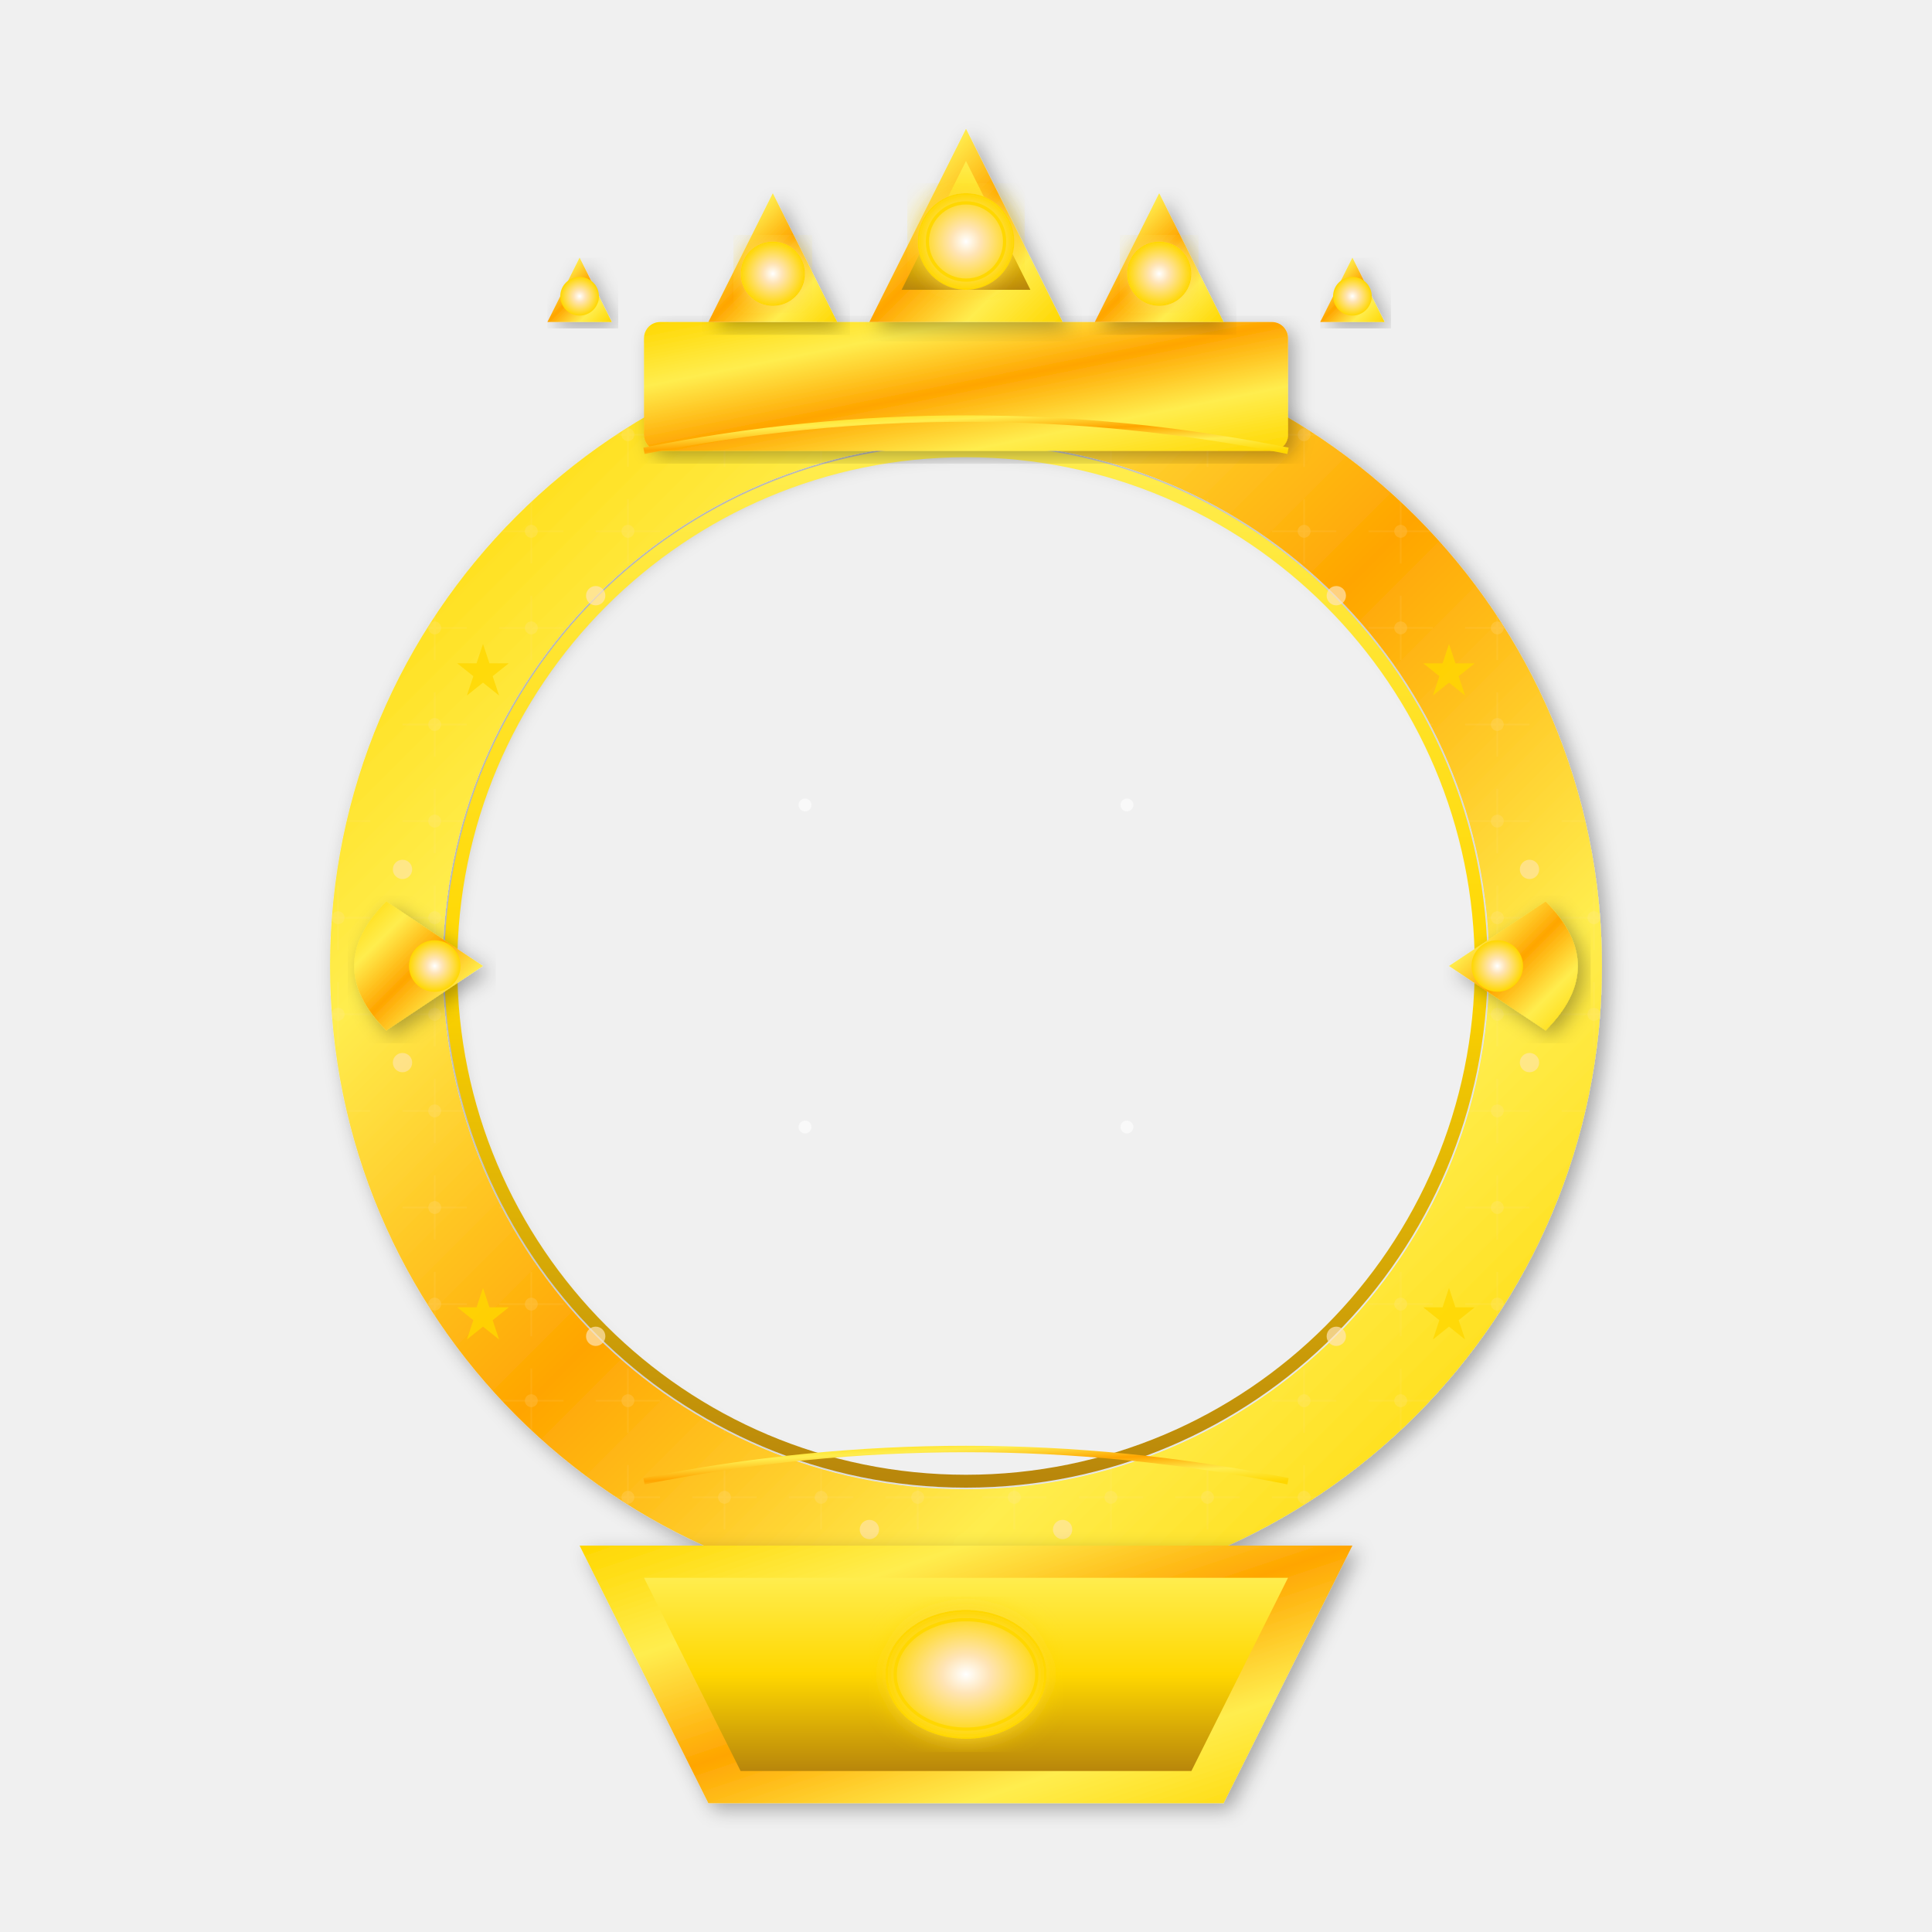
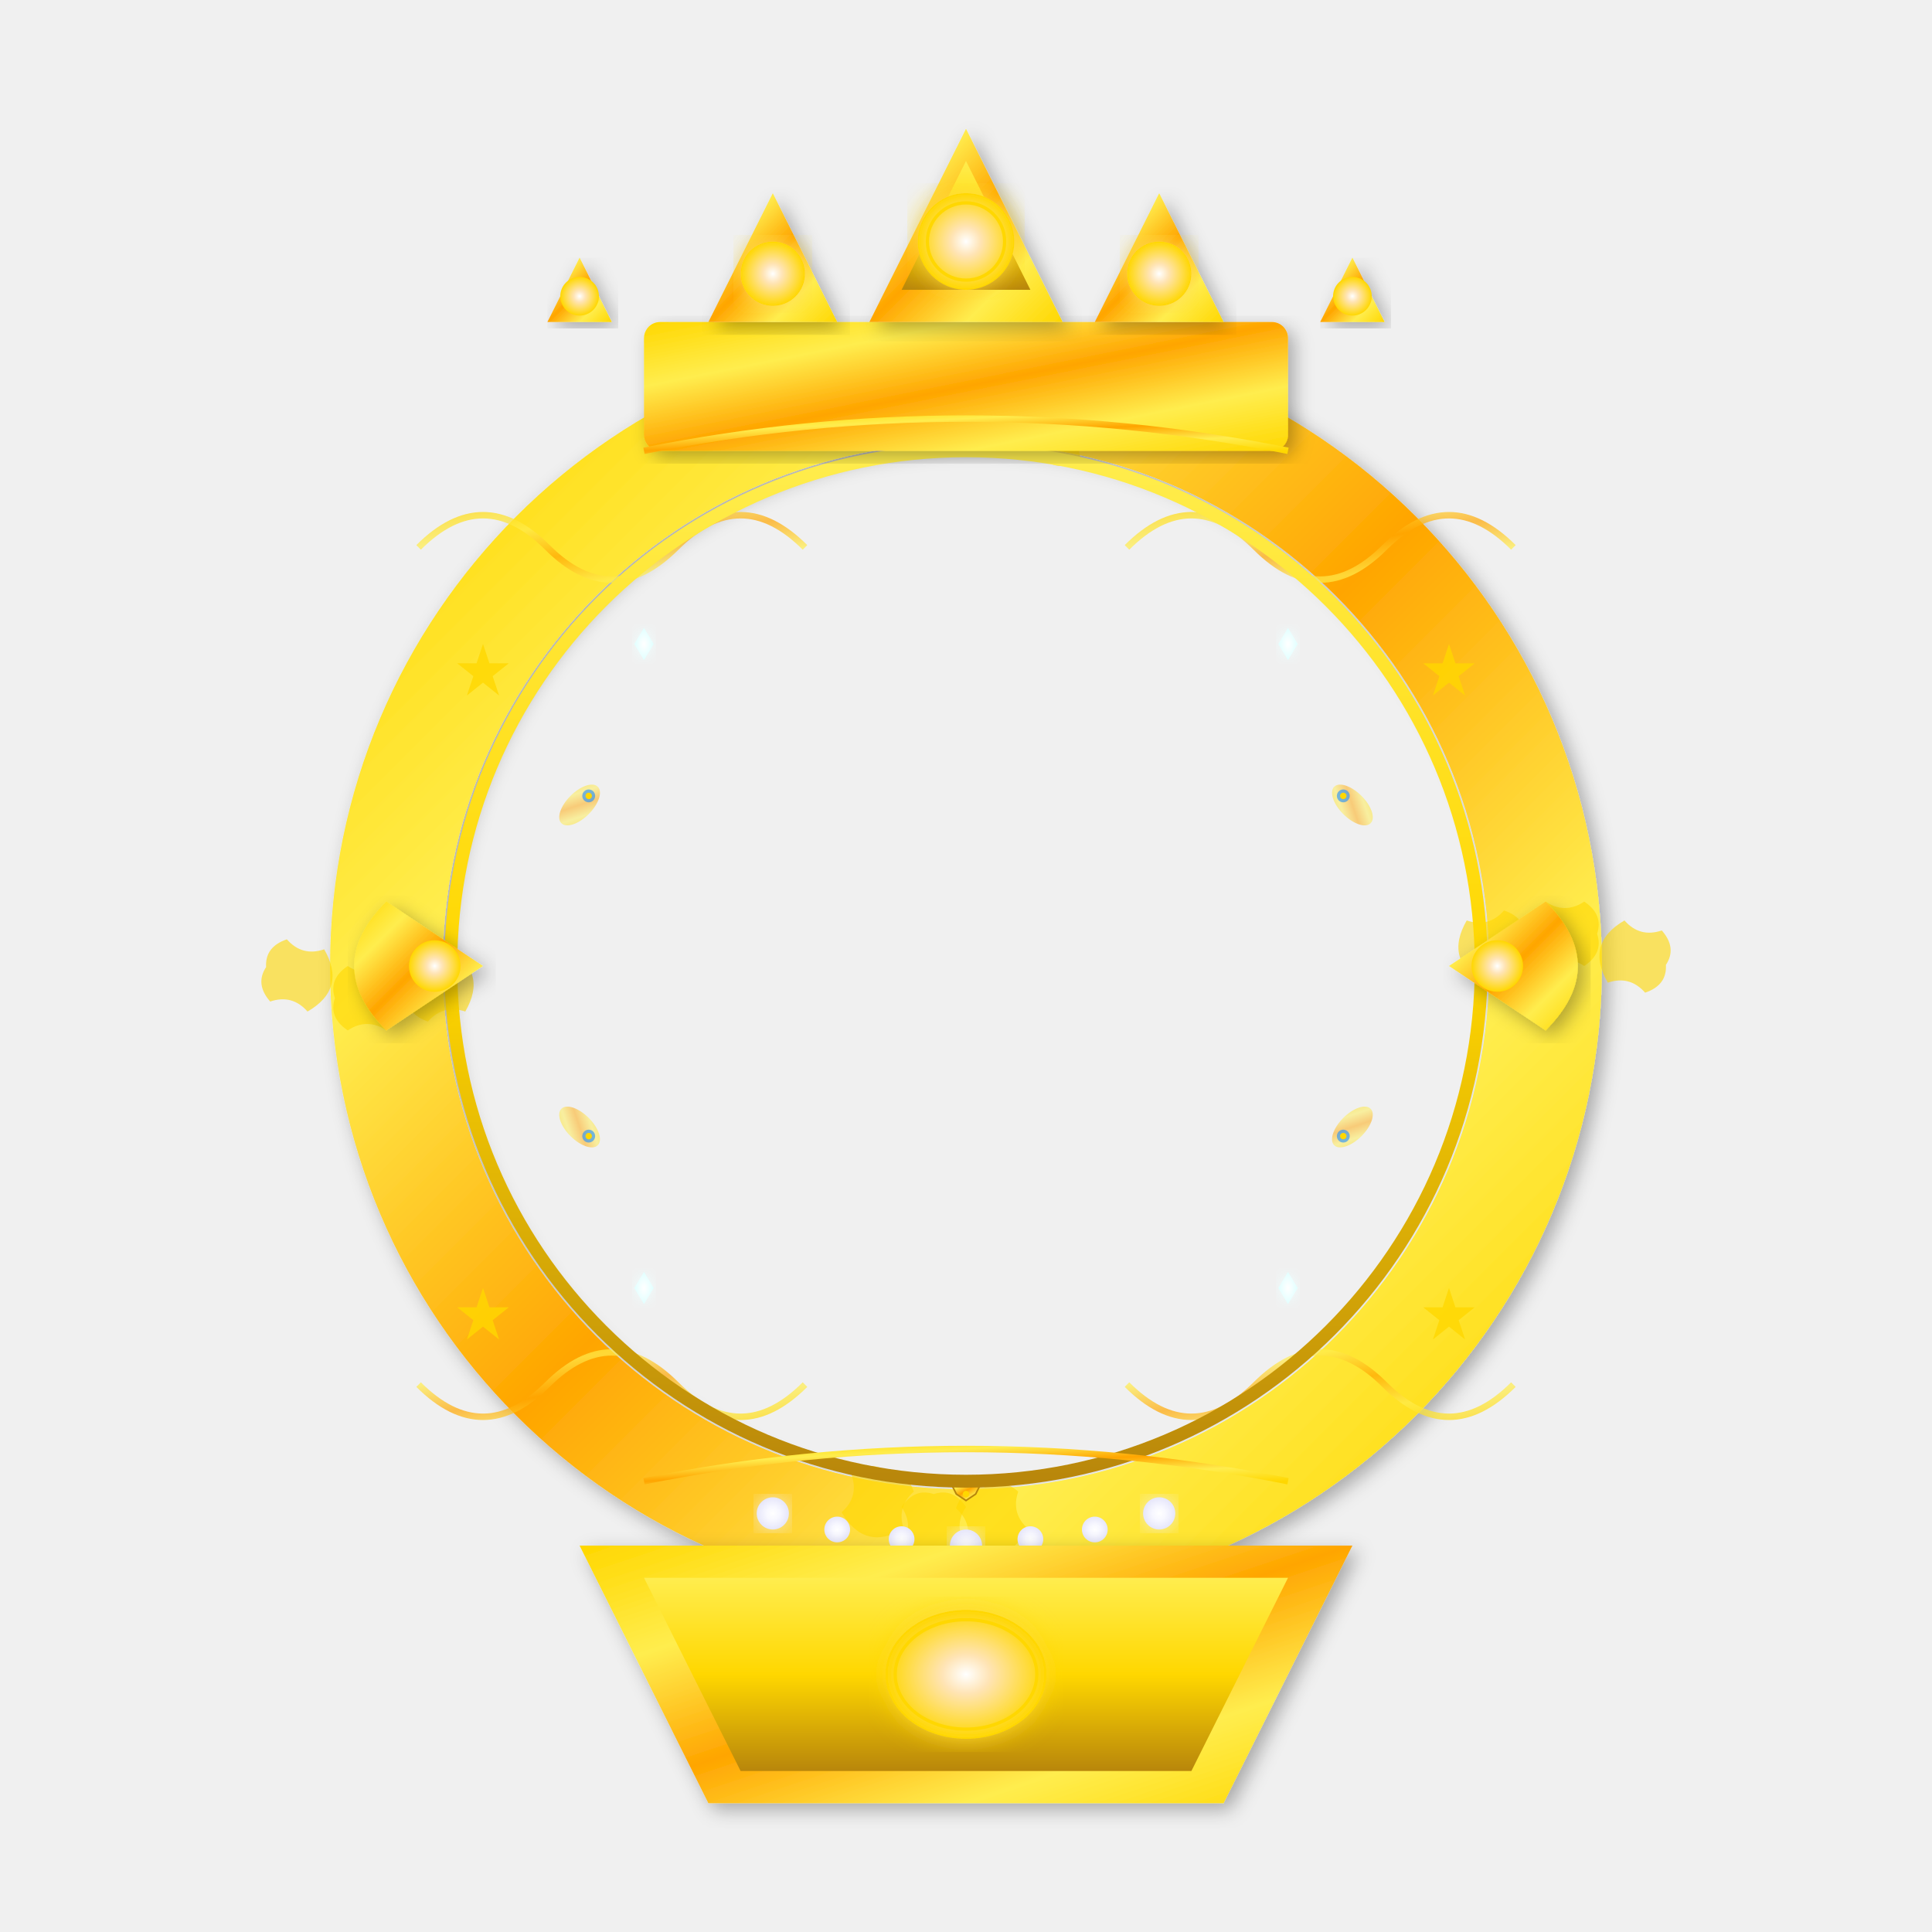
<svg xmlns="http://www.w3.org/2000/svg" width="600" height="600" viewBox="0 0 600 600">
  <defs>
    <linearGradient id="goldGradient" x1="0%" y1="0%" x2="100%" y2="100%">
      <stop offset="0%" stop-color="#FFD700" />
      <stop offset="25%" stop-color="#FFED4E" />
      <stop offset="50%" stop-color="#FFA500" />
      <stop offset="75%" stop-color="#FFED4E" />
      <stop offset="100%" stop-color="#FFD700" />
    </linearGradient>
    <linearGradient id="goldGradient2" x1="0%" y1="0%" x2="0%" y2="100%">
      <stop offset="0%" stop-color="#FFED4E" />
      <stop offset="50%" stop-color="#FFD700" />
      <stop offset="100%" stop-color="#B8860B" />
    </linearGradient>
    <radialGradient id="gemGradient">
      <stop offset="0%" stop-color="#FFFFFF" />
      <stop offset="30%" stop-color="#FFE4B5" />
      <stop offset="100%" stop-color="#FFD700" />
    </radialGradient>
+     <radialGradient id="pearlGradient">
+       <stop offset="0%" stop-color="#FFFFFF" />
+       <stop offset="40%" stop-color="#F8F8FF" />
+       <stop offset="100%" stop-color="#E6E6FA" />
+     </radialGradient>
+     <radialGradient id="diamondGradient">
+       <stop offset="0%" stop-color="#FFFFFF" />
+       <stop offset="50%" stop-color="#F0FFFF" />
+       <stop offset="100%" stop-color="#E0FFFF" />
+     </radialGradient>
    <filter id="shadow">
      <feGaussianBlur in="SourceAlpha" stdDeviation="3" />
      <feOffset dx="2" dy="2" />
      <feComponentTransfer>
        <feFuncA type="linear" slope="0.3" />
      </feComponentTransfer>
      <feMerge>
        <feMergeNode />
        <feMergeNode in="SourceGraphic" />
      </feMerge>
    </filter>
    <filter id="glow">
      <feGaussianBlur stdDeviation="4" result="coloredBlur" />
      <feMerge>
        <feMergeNode in="coloredBlur" />
        <feMergeNode in="SourceGraphic" />
      </feMerge>
    </filter>
-     <pattern id="framePattern" x="0" y="0" width="30" height="30" patternUnits="userSpaceOnUse">
-       <circle cx="15" cy="15" r="2" fill="#FFE4B5" opacity="0.6" />
-       <path d="M5,15 L25,15 M15,5 L15,25" stroke="#FFE4B5" stroke-width="0.5" opacity="0.3" />
-     </pattern>
+     <filter id="sparkle">
+       <feGaussianBlur stdDeviation="2" result="coloredBlur" />
+       <feMerge>
+         <feMergeNode in="coloredBlur" />
+         <feMergeNode in="SourceGraphic" />
+       </feMerge>
+     </filter>
+     <g id="acanthusLeaf">
+       <path d="M0,0 Q5,-5 10,0 Q8,3 10,6 Q8,9 5,8 Q2,9 0,6 Q2,3 0,0" fill="#FFD700" opacity="0.6" />
+     </g>
+     <g id="peacockFeather">
+       <ellipse cx="0" cy="0" rx="4" ry="8" fill="url(#goldGradient)" opacity="0.5" />
+       <circle cx="0" cy="-4" r="2" fill="#1E90FF" opacity="0.6" />
+       <circle cx="0" cy="-4" r="1" fill="#FFD700" />
+     </g>
+     <g id="miniCrown">
+       <path d="M-5,0 L-3,-4 L0,-6 L3,-4 L5,0 Z" fill="url(#goldGradient)" stroke="#B8860B" stroke-width="0.5" />
+       <circle cx="0" cy="-4" r="1" fill="#FFD700" />
+     </g>
  </defs>
  <circle cx="300" cy="300" r="180" fill="none" stroke="url(#goldGradient)" stroke-width="35" filter="url(#shadow)" />
-   <circle cx="300" cy="300" r="180" fill="none" stroke="url(#framePattern)" stroke-width="35" opacity="0.3" />
+   <g id="mainFrameDecoration">
+     <g id="acanthusPattern">
+       <g transform="translate(300,120)">
+         <use href="#acanthusLeaf" transform="scale(2) rotate(0)" />
+         <use href="#acanthusLeaf" transform="scale(2) rotate(15) translate(10,0)" />
+         <use href="#acanthusLeaf" transform="scale(2) rotate(-15) translate(-10,0)" />
+       </g>
+       <g transform="translate(120,300)">
+         <use href="#acanthusLeaf" transform="scale(2) rotate(90)" />
+         <use href="#acanthusLeaf" transform="scale(2) rotate(105) translate(0,10)" />
+         <use href="#acanthusLeaf" transform="scale(2) rotate(75) translate(0,-10)" />
+       </g>
+       <g transform="translate(480,300)">
+         <use href="#acanthusLeaf" transform="scale(2) rotate(-90)" />
+         <use href="#acanthusLeaf" transform="scale(2) rotate(-75) translate(0,10)" />
+         <use href="#acanthusLeaf" transform="scale(2) rotate(-105) translate(0,-10)" />
+       </g>
+       <g transform="translate(300,480)">
+         <use href="#acanthusLeaf" transform="scale(2) rotate(180)" />
+         <use href="#acanthusLeaf" transform="scale(2) rotate(195) translate(10,0)" />
+         <use href="#acanthusLeaf" transform="scale(2) rotate(165) translate(-10,0)" />
+       </g>
+     </g>
+     <g id="goldChains" opacity="0.7">
+       <path d="M 130,170 Q 150,150 170,170 Q 190,190 210,170 Q 230,150 250,170" fill="none" stroke="url(#goldGradient)" stroke-width="2" />
+       <path d="M 350,170 Q 370,150 390,170 Q 410,190 430,170 Q 450,150 470,170" fill="none" stroke="url(#goldGradient)" stroke-width="2" />
+       <path d="M 130,430 Q 150,450 170,430 Q 190,410 210,430 Q 230,450 250,430" fill="none" stroke="url(#goldGradient)" stroke-width="2" />
+       <path d="M 350,430 Q 370,450 390,430 Q 410,410 430,430 Q 450,450 470,430" fill="none" stroke="url(#goldGradient)" stroke-width="2" />
+     </g>
+     <g id="pearlString">
+       <circle cx="240" cy="130" r="5" fill="url(#pearlGradient)" filter="url(#glow)" />
+       <circle cx="260" cy="125" r="4" fill="url(#pearlGradient)" />
+       <circle cx="280" cy="122" r="4" fill="url(#pearlGradient)" />
+       <circle cx="300" cy="120" r="5" fill="url(#pearlGradient)" filter="url(#glow)" />
+       <circle cx="320" cy="122" r="4" fill="url(#pearlGradient)" />
+       <circle cx="340" cy="125" r="4" fill="url(#pearlGradient)" />
+       <circle cx="360" cy="130" r="5" fill="url(#pearlGradient)" filter="url(#glow)" />
+       <circle cx="240" cy="470" r="5" fill="url(#pearlGradient)" filter="url(#glow)" />
+       <circle cx="260" cy="475" r="4" fill="url(#pearlGradient)" />
+       <circle cx="280" cy="478" r="4" fill="url(#pearlGradient)" />
+       <circle cx="300" cy="480" r="5" fill="url(#pearlGradient)" filter="url(#glow)" />
+       <circle cx="320" cy="478" r="4" fill="url(#pearlGradient)" />
+       <circle cx="340" cy="475" r="4" fill="url(#pearlGradient)" />
+       <circle cx="360" cy="470" r="5" fill="url(#pearlGradient)" filter="url(#glow)" />
+     </g>
+     <g id="diamonds">
+       <g transform="translate(200,200)" filter="url(#sparkle)">
+         <path d="M0,-5 L3,0 L0,5 L-3,0 Z" fill="url(#diamondGradient)" />
+         <animateTransform attributeName="transform" type="rotate" from="0" to="360" dur="10s" repeatCount="indefinite" />
+       </g>
+       <g transform="translate(400,200)" filter="url(#sparkle)">
+         <path d="M0,-5 L3,0 L0,5 L-3,0 Z" fill="url(#diamondGradient)" />
+         <animateTransform attributeName="transform" type="rotate" from="0" to="-360" dur="12s" repeatCount="indefinite" />
+       </g>
+       <g transform="translate(200,400)" filter="url(#sparkle)">
+         <path d="M0,-5 L3,0 L0,5 L-3,0 Z" fill="url(#diamondGradient)" />
+         <animateTransform attributeName="transform" type="rotate" from="0" to="360" dur="11s" repeatCount="indefinite" />
+       </g>
+       <g transform="translate(400,400)" filter="url(#sparkle)">
+         <path d="M0,-5 L3,0 L0,5 L-3,0 Z" fill="url(#diamondGradient)" />
+         <animateTransform attributeName="transform" type="rotate" from="0" to="-360" dur="9s" repeatCount="indefinite" />
+       </g>
+     </g>
+     <g id="peacockFeathers">
+       <use href="#peacockFeather" transform="translate(180,250) rotate(45)" />
+       <use href="#peacockFeather" transform="translate(420,250) rotate(-45)" />
+       <use href="#peacockFeather" transform="translate(180,350) rotate(135)" />
+       <use href="#peacockFeather" transform="translate(420,350) rotate(-135)" />
+     </g>
+     <g id="miniCrowns">
+       <use href="#miniCrown" transform="translate(300,140)" />
+       <use href="#miniCrown" transform="translate(140,300) rotate(90)" />
+       <use href="#miniCrown" transform="translate(460,300) rotate(-90)" />
+       <use href="#miniCrown" transform="translate(300,460) rotate(180)" />
+     </g>
+   </g>
  <circle cx="300" cy="300" r="160" fill="none" stroke="url(#goldGradient2)" stroke-width="4" />
-   <g id="frameDecorations">
-     <circle cx="300" cy="120" r="4" fill="#FFED4E" opacity="0.8" />
-     <circle cx="270" cy="125" r="3" fill="#FFE4B5" opacity="0.6" />
-     <circle cx="330" cy="125" r="3" fill="#FFE4B5" opacity="0.6" />
-     <circle cx="120" cy="300" r="4" fill="#FFED4E" opacity="0.8" />
-     <circle cx="125" cy="270" r="3" fill="#FFE4B5" opacity="0.6" />
-     <circle cx="125" cy="330" r="3" fill="#FFE4B5" opacity="0.6" />
-     <circle cx="480" cy="300" r="4" fill="#FFED4E" opacity="0.8" />
-     <circle cx="475" cy="270" r="3" fill="#FFE4B5" opacity="0.6" />
-     <circle cx="475" cy="330" r="3" fill="#FFE4B5" opacity="0.6" />
-     <circle cx="300" cy="480" r="4" fill="#FFED4E" opacity="0.8" />
-     <circle cx="270" cy="475" r="3" fill="#FFE4B5" opacity="0.6" />
-     <circle cx="330" cy="475" r="3" fill="#FFE4B5" opacity="0.6" />
-     <circle cx="185" cy="185" r="3" fill="#FFE4B5" opacity="0.7" />
-     <circle cx="415" cy="185" r="3" fill="#FFE4B5" opacity="0.7" />
-     <circle cx="185" cy="415" r="3" fill="#FFE4B5" opacity="0.7" />
-     <circle cx="415" cy="415" r="3" fill="#FFE4B5" opacity="0.7" />
-   </g>
+   <g id="sparklingLights">
+     <circle cx="300" cy="120" r="2" fill="#FFFFFF" opacity="0">
+       <animate attributeName="opacity" values="0;1;0" dur="2s" repeatCount="indefinite" />
+     </circle>
+     <circle cx="180" cy="180" r="2" fill="#FFFFFF" opacity="0">
+       <animate attributeName="opacity" values="0;1;0" dur="2.5s" repeatCount="indefinite" begin="0.5s" />
+     </circle>
+     <circle cx="420" cy="180" r="2" fill="#FFFFFF" opacity="0">
+       <animate attributeName="opacity" values="0;1;0" dur="2.2s" repeatCount="indefinite" begin="1s" />
+     </circle>
+     <circle cx="120" cy="300" r="2" fill="#FFFFFF" opacity="0">
+       <animate attributeName="opacity" values="0;1;0" dur="2.8s" repeatCount="indefinite" begin="0.3s" />
+     </circle>
+     <circle cx="480" cy="300" r="2" fill="#FFFFFF" opacity="0">
+       <animate attributeName="opacity" values="0;1;0" dur="2.3s" repeatCount="indefinite" begin="0.7s" />
+     </circle>
+   </g>
+   <animateTransform attributeName="transform" type="rotate" from="0 300 300" to="360 300 300" dur="120s" repeatCount="indefinite" />
  <rect x="200" y="100" width="200" height="40" rx="5" fill="url(#goldGradient)" filter="url(#shadow)" />
  <g id="centerPeak">
    <path d="M300,40 L270,100 L330,100 Z" fill="url(#goldGradient)" filter="url(#shadow)" />
    <path d="M300,50 L280,90 L320,90 Z" fill="url(#goldGradient2)" />
    <circle cx="300" cy="75" r="15" fill="url(#gemGradient)" filter="url(#glow)" />
    <circle cx="300" cy="75" r="12" fill="none" stroke="#FFD700" stroke-width="1" />
  </g>
  <g id="leftPeak">
    <path d="M240,60 L220,100 L260,100 Z" fill="url(#goldGradient)" filter="url(#shadow)" />
    <circle cx="240" cy="85" r="10" fill="url(#gemGradient)" filter="url(#glow)" />
  </g>
  <g id="rightPeak">
    <path d="M360,60 L340,100 L380,100 Z" fill="url(#goldGradient)" filter="url(#shadow)" />
    <circle cx="360" cy="85" r="10" fill="url(#gemGradient)" filter="url(#glow)" />
  </g>
  <g id="farLeftPeak">
    <path d="M180,80 L170,100 L190,100 Z" fill="url(#goldGradient)" filter="url(#shadow)" />
    <circle cx="180" cy="92" r="6" fill="url(#gemGradient)" />
  </g>
  <g id="farRightPeak">
    <path d="M420,80 L410,100 L430,100 Z" fill="url(#goldGradient)" filter="url(#shadow)" />
    <circle cx="420" cy="92" r="6" fill="url(#gemGradient)" />
  </g>
  <g id="lowerDecoration">
    <path d="M180,480 L420,480 L380,560 L220,560 Z" fill="url(#goldGradient)" filter="url(#shadow)" />
    <path d="M200,490 L400,490 L370,550 L230,550 Z" fill="url(#goldGradient2)" />
    <ellipse cx="300" cy="520" rx="25" ry="20" fill="url(#gemGradient)" filter="url(#glow)" />
    <ellipse cx="300" cy="520" rx="22" ry="17" fill="none" stroke="#FFD700" stroke-width="1" />
  </g>
  <g id="sideDecorations">
    <path d="M120,280 Q100,300 120,320 L150,300 Z" fill="url(#goldGradient)" filter="url(#shadow)" />
    <circle cx="135" cy="300" r="8" fill="url(#gemGradient)" />
    <path d="M480,280 Q500,300 480,320 L450,300 Z" fill="url(#goldGradient)" filter="url(#shadow)" />
    <circle cx="465" cy="300" r="8" fill="url(#gemGradient)" />
  </g>
  <g id="stars">
    <path d="M150,200 L152,206 L158,206 L153,210 L155,216 L150,212 L145,216 L147,210 L142,206 L148,206 Z" fill="#FFD700" opacity="0.8" />
    <path d="M450,200 L452,206 L458,206 L453,210 L455,216 L450,212 L445,216 L447,210 L442,206 L448,206 Z" fill="#FFD700" opacity="0.8" />
    <path d="M150,400 L152,406 L158,406 L153,410 L155,416 L150,412 L145,416 L147,410 L142,406 L148,406 Z" fill="#FFD700" opacity="0.8" />
    <path d="M450,400 L452,406 L458,406 L453,410 L455,416 L450,412 L445,416 L447,410 L442,406 L448,406 Z" fill="#FFD700" opacity="0.8" />
  </g>
  <g id="decorativeLines">
    <path d="M200,140 Q300,120 400,140" stroke="url(#goldGradient)" stroke-width="2" fill="none" />
    <path d="M200,460 Q300,440 400,460" stroke="url(#goldGradient)" stroke-width="2" fill="none" />
  </g>
-   <g id="sparkles" opacity="0.6">
-     <circle cx="250" cy="250" r="2" fill="#FFFFFF" />
-     <circle cx="350" cy="250" r="2" fill="#FFFFFF" />
-     <circle cx="250" cy="350" r="2" fill="#FFFFFF" />
-     <circle cx="350" cy="350" r="2" fill="#FFFFFF" />
-   </g>
</svg>
